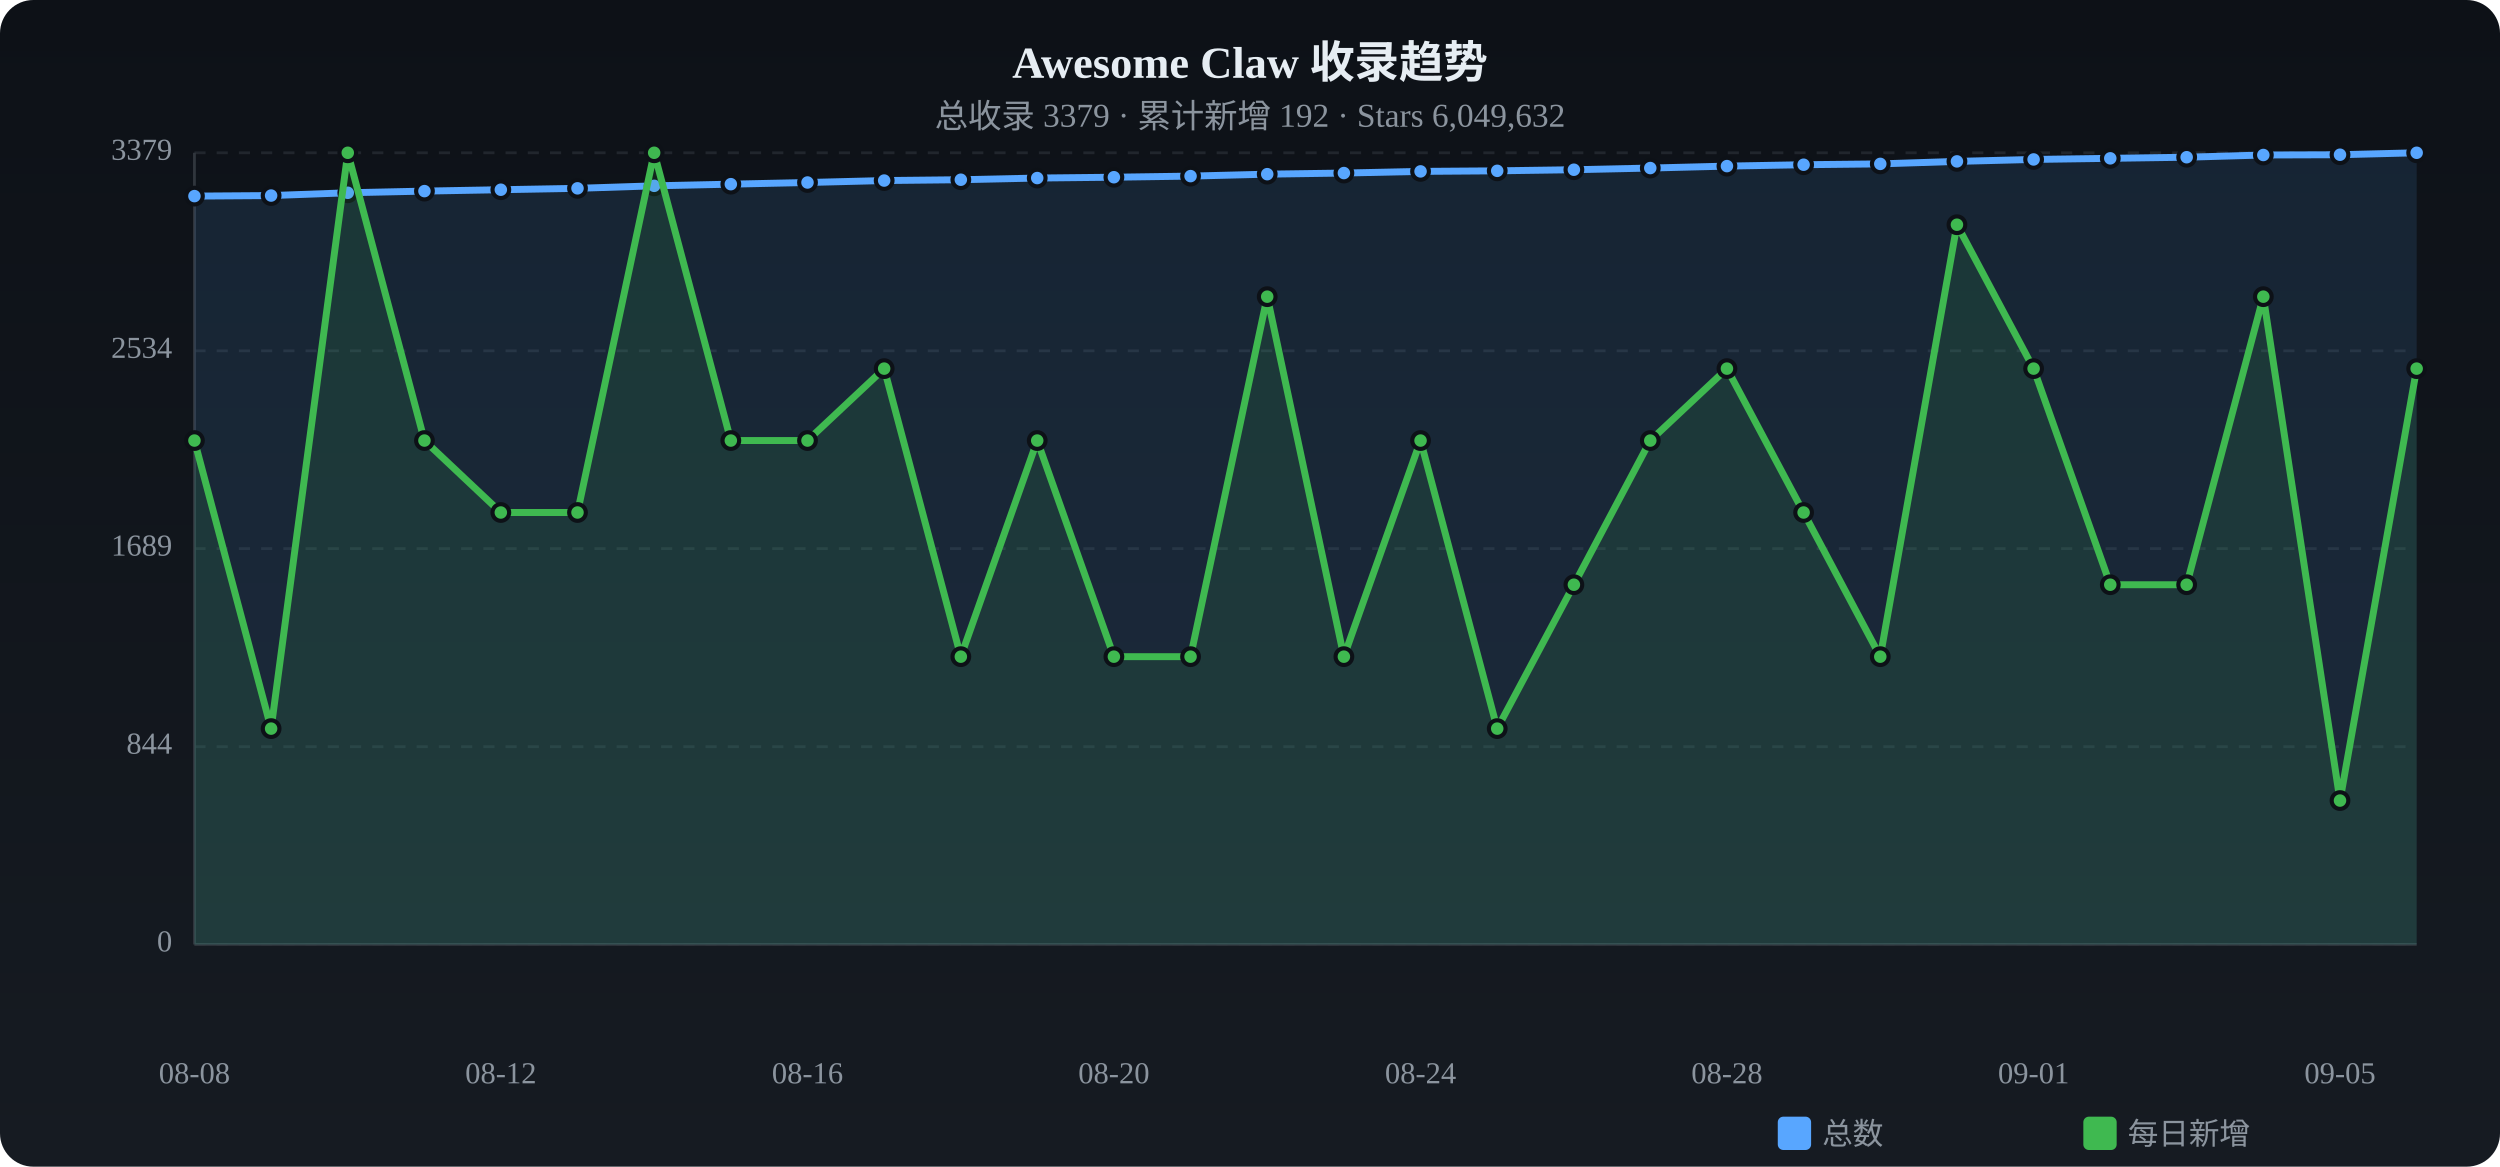
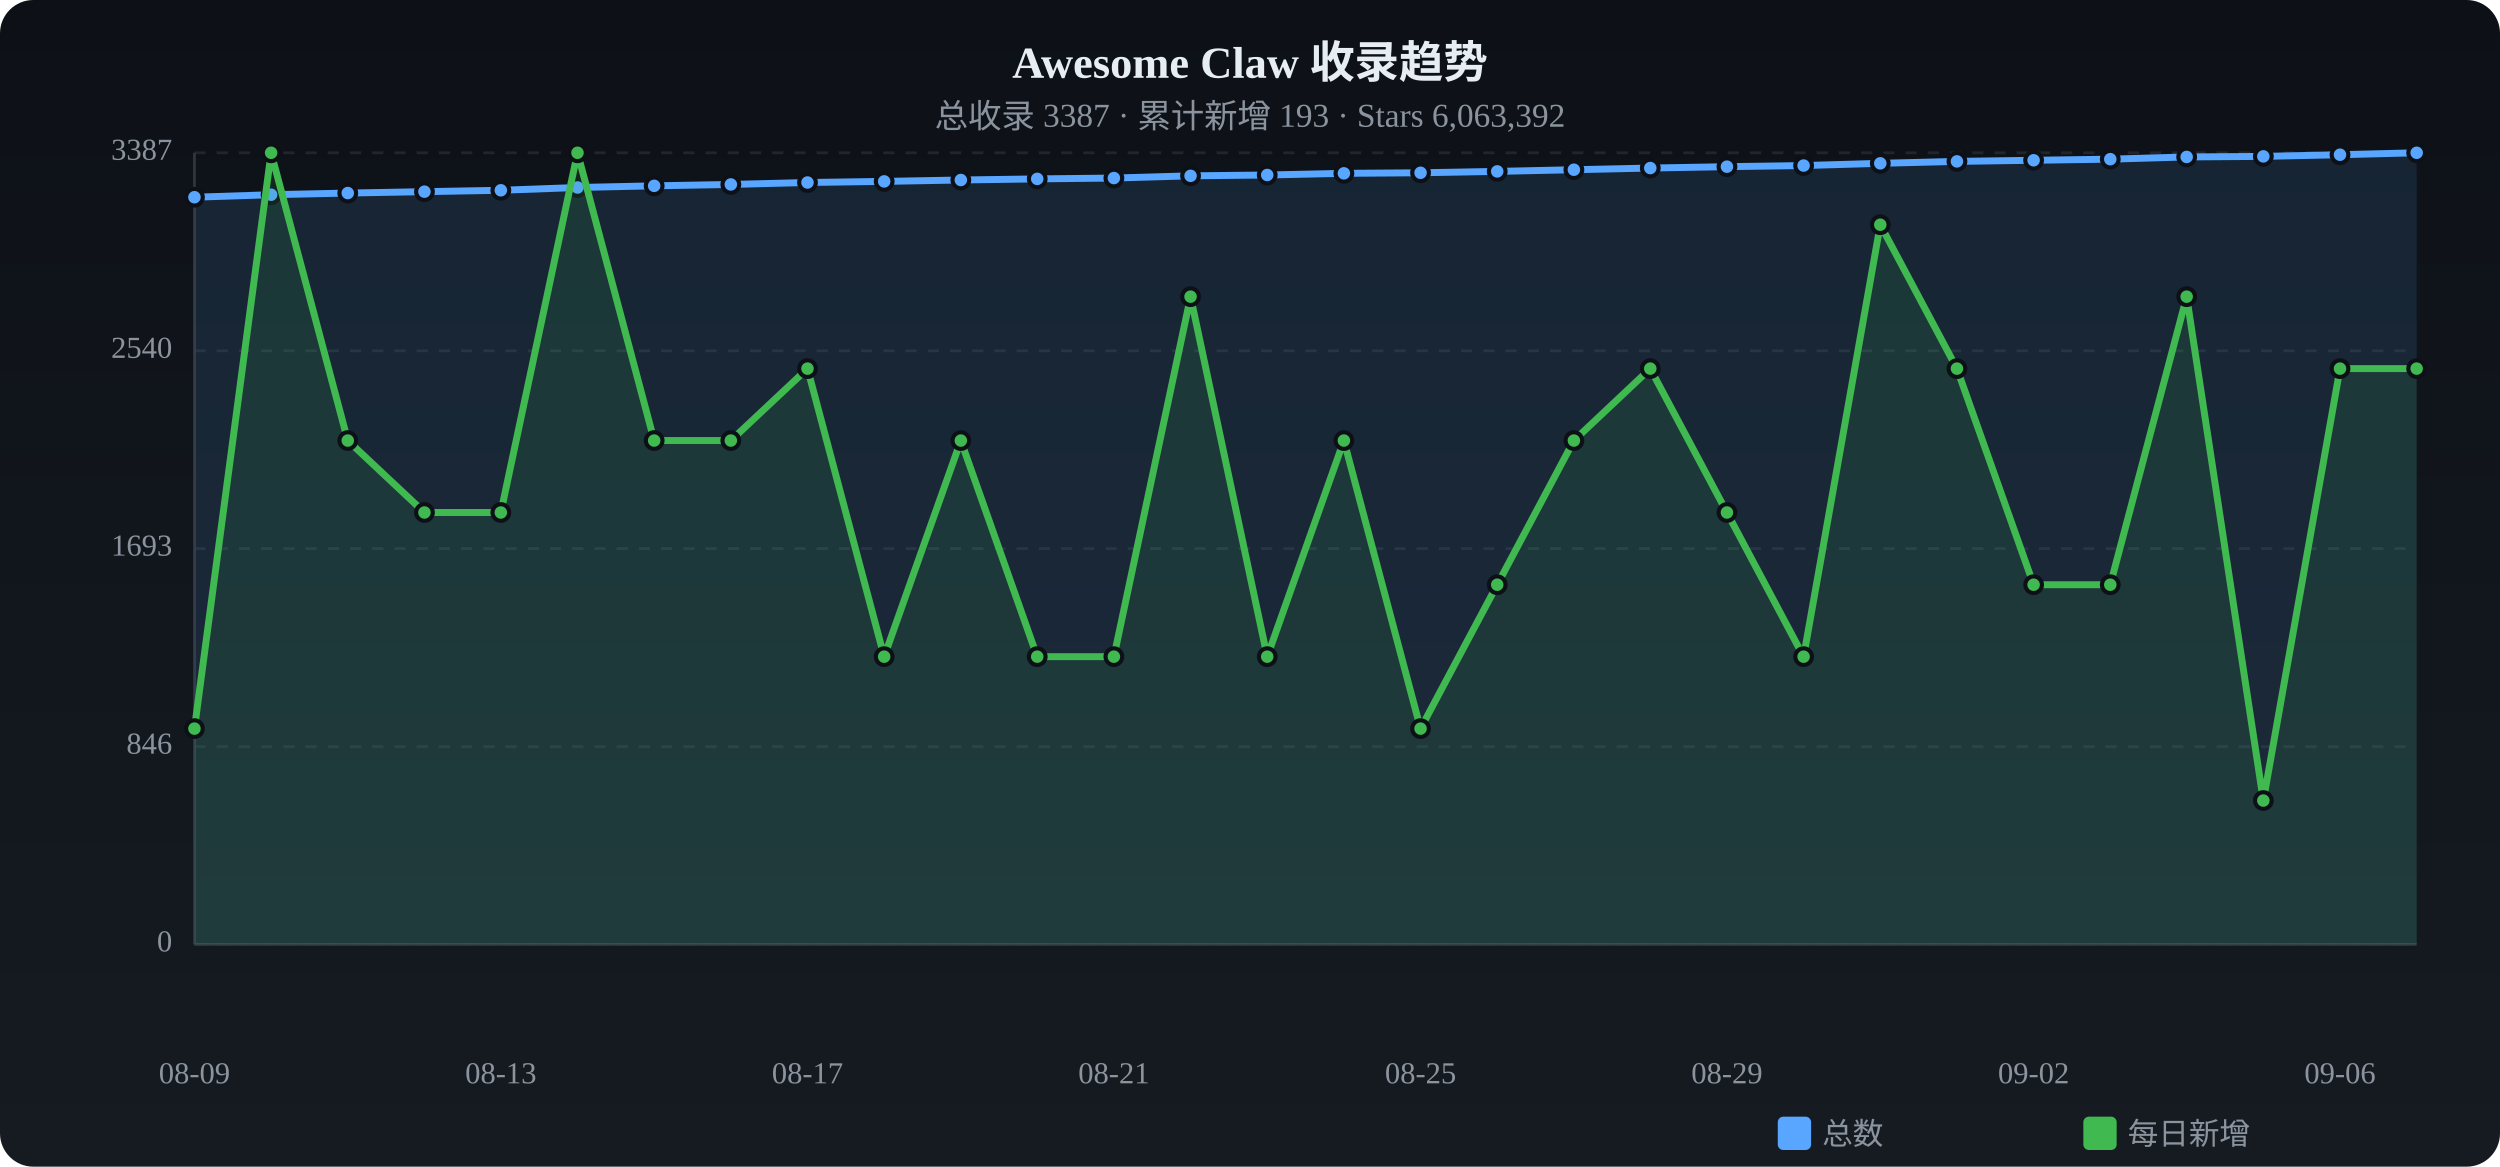
<svg xmlns="http://www.w3.org/2000/svg" viewBox="0 0 900 420" width="900" height="420">
  <defs>
    <linearGradient id="tbg" x1="0%" y1="0%" x2="0%" y2="100%">
      <stop offset="0%" stop-color="#0d1117" />
      <stop offset="100%" stop-color="#161b22" />
    </linearGradient>
  </defs>
  <rect width="900" height="420" rx="12" fill="url(#tbg)" />
  <text x="450.0" y="28" text-anchor="middle" fill="#e6edf3" font-size="16" font-weight="bold">Awesome Claw 收录趋势</text>
-   <text x="450.0" y="46" text-anchor="middle" fill="#8b949e" font-size="12">总收录 3379 · 累计新增 192 · Stars 6,049,632</text>
+   <text x="450.0" y="46" text-anchor="middle" fill="#8b949e" font-size="12">总收录 3387 · 累计新增 193 · Stars 6,063,392</text>
  <text x="62" y="340.0" text-anchor="end" fill="#8b949e" font-size="11" dominant-baseline="middle">0</text>
  <line x1="70" y1="340.0" x2="870" y2="340.0" stroke="#21262d" stroke-dasharray="4 4" />
-   <text x="62" y="268.8" text-anchor="end" fill="#8b949e" font-size="11" dominant-baseline="middle">844</text>
+   <text x="62" y="268.8" text-anchor="end" fill="#8b949e" font-size="11" dominant-baseline="middle">846</text>
  <line x1="70" y1="268.8" x2="870" y2="268.8" stroke="#21262d" stroke-dasharray="4 4" />
-   <text x="62" y="197.5" text-anchor="end" fill="#8b949e" font-size="11" dominant-baseline="middle">1689</text>
+   <text x="62" y="197.5" text-anchor="end" fill="#8b949e" font-size="11" dominant-baseline="middle">1693</text>
  <line x1="70" y1="197.5" x2="870" y2="197.5" stroke="#21262d" stroke-dasharray="4 4" />
-   <text x="62" y="126.3" text-anchor="end" fill="#8b949e" font-size="11" dominant-baseline="middle">2534</text>
+   <text x="62" y="126.3" text-anchor="end" fill="#8b949e" font-size="11" dominant-baseline="middle">2540</text>
  <line x1="70" y1="126.3" x2="870" y2="126.3" stroke="#21262d" stroke-dasharray="4 4" />
-   <text x="62" y="55.0" text-anchor="end" fill="#8b949e" font-size="11" dominant-baseline="middle">3379</text>
+   <text x="62" y="55.0" text-anchor="end" fill="#8b949e" font-size="11" dominant-baseline="middle">3387</text>
  <line x1="70" y1="55.0" x2="870" y2="55.0" stroke="#21262d" stroke-dasharray="4 4" />
  <line x1="70" y1="55" x2="70" y2="340" stroke="#30363d" />
  <line x1="70" y1="340" x2="870" y2="340" stroke="#30363d" />
-   <path d="M70.0,70.6 L97.6,70.4 L125.2,69.4 L152.8,68.8 L180.3,68.3 L207.9,67.8 L235.5,66.9 L263.1,66.3 L290.7,65.7 L318.3,65.0 L345.9,64.7 L373.4,64.1 L401.0,63.8 L428.6,63.4 L456.2,62.7 L483.8,62.3 L511.4,61.7 L539.0,61.5 L566.6,61.1 L594.1,60.5 L621.7,59.8 L649.3,59.3 L676.9,59.0 L704.5,58.1 L732.1,57.4 L759.7,57.0 L787.2,56.6 L814.8,55.8 L842.4,55.7 L870.0,55.0 L870.0,340 L70.0,340 Z" fill="#58a6ff" opacity="0.12" />
-   <polyline points="70.0,70.6 97.6,70.4 125.2,69.4 152.8,68.8 180.3,68.3 207.9,67.8 235.5,66.9 263.1,66.3 290.7,65.7 318.3,65.0 345.9,64.7 373.4,64.1 401.0,63.8 428.6,63.4 456.2,62.7 483.8,62.3 511.4,61.7 539.0,61.5 566.6,61.1 594.1,60.5 621.7,59.8 649.3,59.3 676.9,59.0 704.5,58.1 732.1,57.4 759.7,57.0 787.2,56.6 814.8,55.8 842.4,55.7 870.0,55.0" fill="none" stroke="#58a6ff" stroke-width="2.5" stroke-linecap="round" stroke-linejoin="round" />
-   <circle cx="70.0" cy="70.6" r="3" fill="#58a6ff" stroke="#0d1117" stroke-width="1.5" />
-   <circle cx="97.6" cy="70.4" r="3" fill="#58a6ff" stroke="#0d1117" stroke-width="1.5" />
-   <circle cx="125.2" cy="69.4" r="3" fill="#58a6ff" stroke="#0d1117" stroke-width="1.5" />
-   <circle cx="152.8" cy="68.8" r="3" fill="#58a6ff" stroke="#0d1117" stroke-width="1.5" />
-   <circle cx="180.3" cy="68.3" r="3" fill="#58a6ff" stroke="#0d1117" stroke-width="1.5" />
-   <circle cx="207.9" cy="67.8" r="3" fill="#58a6ff" stroke="#0d1117" stroke-width="1.5" />
+   <path d="M70.0,71.0 L97.6,70.1 L125.2,69.5 L152.8,69.0 L180.3,68.5 L207.9,67.5 L235.5,66.9 L263.1,66.4 L290.7,65.7 L318.3,65.3 L345.9,64.8 L373.4,64.4 L401.0,64.1 L428.6,63.3 L456.2,63.0 L483.8,62.4 L511.4,62.2 L539.0,61.7 L566.6,61.1 L594.1,60.5 L621.7,60.0 L649.3,59.6 L676.9,58.8 L704.5,58.1 L732.1,57.7 L759.7,57.3 L787.2,56.5 L814.8,56.3 L842.4,55.7 L870.0,55.0 L870.0,340 L70.0,340 Z" fill="#58a6ff" opacity="0.12" />
+   <polyline points="70.0,71.0 97.6,70.1 125.2,69.5 152.8,69.0 180.3,68.5 207.9,67.5 235.5,66.9 263.1,66.4 290.7,65.7 318.3,65.3 345.9,64.8 373.4,64.4 401.0,64.1 428.6,63.3 456.2,63.0 483.8,62.4 511.4,62.2 539.0,61.7 566.6,61.1 594.1,60.5 621.7,60.0 649.3,59.6 676.9,58.8 704.5,58.1 732.1,57.7 759.7,57.3 787.2,56.5 814.8,56.3 842.4,55.7 870.0,55.0" fill="none" stroke="#58a6ff" stroke-width="2.5" stroke-linecap="round" stroke-linejoin="round" />
+   <circle cx="70.0" cy="71.0" r="3" fill="#58a6ff" stroke="#0d1117" stroke-width="1.5" />
+   <circle cx="97.6" cy="70.1" r="3" fill="#58a6ff" stroke="#0d1117" stroke-width="1.5" />
+   <circle cx="125.2" cy="69.5" r="3" fill="#58a6ff" stroke="#0d1117" stroke-width="1.5" />
+   <circle cx="152.8" cy="69.0" r="3" fill="#58a6ff" stroke="#0d1117" stroke-width="1.5" />
+   <circle cx="180.3" cy="68.5" r="3" fill="#58a6ff" stroke="#0d1117" stroke-width="1.5" />
+   <circle cx="207.9" cy="67.5" r="3" fill="#58a6ff" stroke="#0d1117" stroke-width="1.5" />
  <circle cx="235.5" cy="66.9" r="3" fill="#58a6ff" stroke="#0d1117" stroke-width="1.5" />
-   <circle cx="263.1" cy="66.3" r="3" fill="#58a6ff" stroke="#0d1117" stroke-width="1.5" />
+   <circle cx="263.1" cy="66.4" r="3" fill="#58a6ff" stroke="#0d1117" stroke-width="1.5" />
  <circle cx="290.7" cy="65.7" r="3" fill="#58a6ff" stroke="#0d1117" stroke-width="1.5" />
-   <circle cx="318.3" cy="65.0" r="3" fill="#58a6ff" stroke="#0d1117" stroke-width="1.5" />
-   <circle cx="345.9" cy="64.7" r="3" fill="#58a6ff" stroke="#0d1117" stroke-width="1.5" />
-   <circle cx="373.4" cy="64.1" r="3" fill="#58a6ff" stroke="#0d1117" stroke-width="1.5" />
-   <circle cx="401.0" cy="63.8" r="3" fill="#58a6ff" stroke="#0d1117" stroke-width="1.5" />
-   <circle cx="428.6" cy="63.4" r="3" fill="#58a6ff" stroke="#0d1117" stroke-width="1.5" />
-   <circle cx="456.2" cy="62.7" r="3" fill="#58a6ff" stroke="#0d1117" stroke-width="1.5" />
-   <circle cx="483.8" cy="62.3" r="3" fill="#58a6ff" stroke="#0d1117" stroke-width="1.5" />
-   <circle cx="511.4" cy="61.7" r="3" fill="#58a6ff" stroke="#0d1117" stroke-width="1.5" />
-   <circle cx="539.0" cy="61.5" r="3" fill="#58a6ff" stroke="#0d1117" stroke-width="1.5" />
+   <circle cx="318.3" cy="65.3" r="3" fill="#58a6ff" stroke="#0d1117" stroke-width="1.5" />
+   <circle cx="345.9" cy="64.8" r="3" fill="#58a6ff" stroke="#0d1117" stroke-width="1.5" />
+   <circle cx="373.4" cy="64.4" r="3" fill="#58a6ff" stroke="#0d1117" stroke-width="1.5" />
+   <circle cx="401.0" cy="64.1" r="3" fill="#58a6ff" stroke="#0d1117" stroke-width="1.5" />
+   <circle cx="428.6" cy="63.3" r="3" fill="#58a6ff" stroke="#0d1117" stroke-width="1.5" />
+   <circle cx="456.2" cy="63.0" r="3" fill="#58a6ff" stroke="#0d1117" stroke-width="1.5" />
+   <circle cx="483.8" cy="62.4" r="3" fill="#58a6ff" stroke="#0d1117" stroke-width="1.5" />
+   <circle cx="511.4" cy="62.2" r="3" fill="#58a6ff" stroke="#0d1117" stroke-width="1.5" />
+   <circle cx="539.0" cy="61.7" r="3" fill="#58a6ff" stroke="#0d1117" stroke-width="1.5" />
  <circle cx="566.6" cy="61.1" r="3" fill="#58a6ff" stroke="#0d1117" stroke-width="1.5" />
  <circle cx="594.1" cy="60.5" r="3" fill="#58a6ff" stroke="#0d1117" stroke-width="1.5" />
-   <circle cx="621.7" cy="59.8" r="3" fill="#58a6ff" stroke="#0d1117" stroke-width="1.5" />
-   <circle cx="649.3" cy="59.3" r="3" fill="#58a6ff" stroke="#0d1117" stroke-width="1.5" />
-   <circle cx="676.9" cy="59.0" r="3" fill="#58a6ff" stroke="#0d1117" stroke-width="1.5" />
+   <circle cx="621.7" cy="60.0" r="3" fill="#58a6ff" stroke="#0d1117" stroke-width="1.5" />
+   <circle cx="649.3" cy="59.6" r="3" fill="#58a6ff" stroke="#0d1117" stroke-width="1.5" />
+   <circle cx="676.9" cy="58.8" r="3" fill="#58a6ff" stroke="#0d1117" stroke-width="1.5" />
  <circle cx="704.5" cy="58.1" r="3" fill="#58a6ff" stroke="#0d1117" stroke-width="1.5" />
-   <circle cx="732.1" cy="57.4" r="3" fill="#58a6ff" stroke="#0d1117" stroke-width="1.5" />
-   <circle cx="759.7" cy="57.0" r="3" fill="#58a6ff" stroke="#0d1117" stroke-width="1.5" />
-   <circle cx="787.2" cy="56.6" r="3" fill="#58a6ff" stroke="#0d1117" stroke-width="1.5" />
-   <circle cx="814.8" cy="55.8" r="3" fill="#58a6ff" stroke="#0d1117" stroke-width="1.5" />
+   <circle cx="732.1" cy="57.7" r="3" fill="#58a6ff" stroke="#0d1117" stroke-width="1.5" />
+   <circle cx="759.7" cy="57.3" r="3" fill="#58a6ff" stroke="#0d1117" stroke-width="1.5" />
+   <circle cx="787.2" cy="56.5" r="3" fill="#58a6ff" stroke="#0d1117" stroke-width="1.5" />
+   <circle cx="814.8" cy="56.3" r="3" fill="#58a6ff" stroke="#0d1117" stroke-width="1.5" />
  <circle cx="842.4" cy="55.7" r="3" fill="#58a6ff" stroke="#0d1117" stroke-width="1.5" />
  <circle cx="870.0" cy="55.0" r="3" fill="#58a6ff" stroke="#0d1117" stroke-width="1.5" />
-   <path d="M70.0,158.6 L97.6,262.3 L125.2,55.0 L152.8,158.6 L180.3,184.5 L207.9,184.5 L235.5,55.0 L263.1,158.6 L290.7,158.6 L318.3,132.7 L345.9,236.4 L373.4,158.6 L401.0,236.4 L428.6,236.4 L456.2,106.8 L483.8,236.4 L511.4,158.6 L539.0,262.3 L566.6,210.5 L594.1,158.6 L621.7,132.7 L649.3,184.5 L676.9,236.4 L704.5,80.9 L732.1,132.7 L759.7,210.5 L787.2,210.5 L814.8,106.8 L842.4,288.2 L870.0,132.7 L870.0,340 L70.0,340 Z" fill="#3fb950" opacity="0.12" />
-   <polyline points="70.0,158.6 97.6,262.3 125.2,55.0 152.8,158.6 180.3,184.5 207.9,184.5 235.5,55.0 263.1,158.6 290.7,158.6 318.3,132.7 345.9,236.4 373.4,158.6 401.0,236.4 428.6,236.4 456.2,106.8 483.8,236.4 511.4,158.6 539.0,262.3 566.6,210.5 594.1,158.6 621.7,132.7 649.3,184.5 676.9,236.4 704.5,80.9 732.1,132.7 759.7,210.5 787.2,210.5 814.8,106.8 842.4,288.2 870.0,132.7" fill="none" stroke="#3fb950" stroke-width="2.5" stroke-linecap="round" stroke-linejoin="round" />
-   <circle cx="70.0" cy="158.6" r="3" fill="#3fb950" stroke="#0d1117" stroke-width="1.5" />
-   <circle cx="97.6" cy="262.3" r="3" fill="#3fb950" stroke="#0d1117" stroke-width="1.5" />
-   <circle cx="125.2" cy="55.0" r="3" fill="#3fb950" stroke="#0d1117" stroke-width="1.5" />
-   <circle cx="152.8" cy="158.6" r="3" fill="#3fb950" stroke="#0d1117" stroke-width="1.5" />
+   <path d="M70.0,262.3 L97.6,55.0 L125.2,158.6 L152.8,184.5 L180.3,184.5 L207.9,55.0 L235.5,158.6 L263.1,158.6 L290.7,132.7 L318.3,236.4 L345.9,158.6 L373.4,236.4 L401.0,236.4 L428.6,106.8 L456.2,236.4 L483.8,158.6 L511.4,262.3 L539.0,210.5 L566.6,158.6 L594.1,132.7 L621.7,184.5 L649.3,236.4 L676.9,80.9 L704.5,132.7 L732.1,210.5 L759.7,210.5 L787.2,106.8 L814.8,288.2 L842.4,132.7 L870.0,132.7 L870.0,340 L70.0,340 Z" fill="#3fb950" opacity="0.12" />
+   <polyline points="70.0,262.3 97.6,55.0 125.2,158.6 152.8,184.5 180.3,184.5 207.9,55.0 235.5,158.6 263.1,158.6 290.7,132.7 318.3,236.4 345.9,158.6 373.4,236.4 401.0,236.4 428.6,106.8 456.2,236.4 483.8,158.6 511.4,262.3 539.0,210.5 566.6,158.6 594.1,132.7 621.7,184.5 649.3,236.4 676.9,80.9 704.5,132.7 732.1,210.5 759.7,210.5 787.2,106.8 814.8,288.2 842.4,132.7 870.0,132.7" fill="none" stroke="#3fb950" stroke-width="2.5" stroke-linecap="round" stroke-linejoin="round" />
+   <circle cx="70.0" cy="262.3" r="3" fill="#3fb950" stroke="#0d1117" stroke-width="1.5" />
+   <circle cx="97.6" cy="55.0" r="3" fill="#3fb950" stroke="#0d1117" stroke-width="1.5" />
+   <circle cx="125.2" cy="158.6" r="3" fill="#3fb950" stroke="#0d1117" stroke-width="1.5" />
+   <circle cx="152.8" cy="184.5" r="3" fill="#3fb950" stroke="#0d1117" stroke-width="1.5" />
  <circle cx="180.3" cy="184.5" r="3" fill="#3fb950" stroke="#0d1117" stroke-width="1.5" />
-   <circle cx="207.9" cy="184.5" r="3" fill="#3fb950" stroke="#0d1117" stroke-width="1.5" />
-   <circle cx="235.5" cy="55.0" r="3" fill="#3fb950" stroke="#0d1117" stroke-width="1.5" />
+   <circle cx="207.9" cy="55.0" r="3" fill="#3fb950" stroke="#0d1117" stroke-width="1.5" />
+   <circle cx="235.5" cy="158.6" r="3" fill="#3fb950" stroke="#0d1117" stroke-width="1.5" />
  <circle cx="263.1" cy="158.6" r="3" fill="#3fb950" stroke="#0d1117" stroke-width="1.5" />
-   <circle cx="290.7" cy="158.6" r="3" fill="#3fb950" stroke="#0d1117" stroke-width="1.5" />
-   <circle cx="318.3" cy="132.7" r="3" fill="#3fb950" stroke="#0d1117" stroke-width="1.5" />
-   <circle cx="345.9" cy="236.4" r="3" fill="#3fb950" stroke="#0d1117" stroke-width="1.5" />
-   <circle cx="373.4" cy="158.6" r="3" fill="#3fb950" stroke="#0d1117" stroke-width="1.5" />
+   <circle cx="290.7" cy="132.7" r="3" fill="#3fb950" stroke="#0d1117" stroke-width="1.5" />
+   <circle cx="318.3" cy="236.4" r="3" fill="#3fb950" stroke="#0d1117" stroke-width="1.5" />
+   <circle cx="345.9" cy="158.6" r="3" fill="#3fb950" stroke="#0d1117" stroke-width="1.5" />
+   <circle cx="373.4" cy="236.4" r="3" fill="#3fb950" stroke="#0d1117" stroke-width="1.5" />
  <circle cx="401.0" cy="236.4" r="3" fill="#3fb950" stroke="#0d1117" stroke-width="1.5" />
-   <circle cx="428.6" cy="236.4" r="3" fill="#3fb950" stroke="#0d1117" stroke-width="1.5" />
-   <circle cx="456.2" cy="106.8" r="3" fill="#3fb950" stroke="#0d1117" stroke-width="1.5" />
-   <circle cx="483.8" cy="236.4" r="3" fill="#3fb950" stroke="#0d1117" stroke-width="1.5" />
-   <circle cx="511.4" cy="158.6" r="3" fill="#3fb950" stroke="#0d1117" stroke-width="1.5" />
-   <circle cx="539.0" cy="262.3" r="3" fill="#3fb950" stroke="#0d1117" stroke-width="1.5" />
-   <circle cx="566.6" cy="210.5" r="3" fill="#3fb950" stroke="#0d1117" stroke-width="1.5" />
-   <circle cx="594.1" cy="158.6" r="3" fill="#3fb950" stroke="#0d1117" stroke-width="1.5" />
-   <circle cx="621.7" cy="132.7" r="3" fill="#3fb950" stroke="#0d1117" stroke-width="1.5" />
-   <circle cx="649.3" cy="184.5" r="3" fill="#3fb950" stroke="#0d1117" stroke-width="1.5" />
-   <circle cx="676.9" cy="236.4" r="3" fill="#3fb950" stroke="#0d1117" stroke-width="1.5" />
-   <circle cx="704.5" cy="80.9" r="3" fill="#3fb950" stroke="#0d1117" stroke-width="1.5" />
-   <circle cx="732.1" cy="132.7" r="3" fill="#3fb950" stroke="#0d1117" stroke-width="1.5" />
+   <circle cx="428.6" cy="106.8" r="3" fill="#3fb950" stroke="#0d1117" stroke-width="1.5" />
+   <circle cx="456.2" cy="236.4" r="3" fill="#3fb950" stroke="#0d1117" stroke-width="1.5" />
+   <circle cx="483.8" cy="158.6" r="3" fill="#3fb950" stroke="#0d1117" stroke-width="1.5" />
+   <circle cx="511.4" cy="262.3" r="3" fill="#3fb950" stroke="#0d1117" stroke-width="1.5" />
+   <circle cx="539.0" cy="210.5" r="3" fill="#3fb950" stroke="#0d1117" stroke-width="1.5" />
+   <circle cx="566.6" cy="158.6" r="3" fill="#3fb950" stroke="#0d1117" stroke-width="1.5" />
+   <circle cx="594.1" cy="132.7" r="3" fill="#3fb950" stroke="#0d1117" stroke-width="1.5" />
+   <circle cx="621.7" cy="184.5" r="3" fill="#3fb950" stroke="#0d1117" stroke-width="1.5" />
+   <circle cx="649.3" cy="236.4" r="3" fill="#3fb950" stroke="#0d1117" stroke-width="1.5" />
+   <circle cx="676.9" cy="80.9" r="3" fill="#3fb950" stroke="#0d1117" stroke-width="1.5" />
+   <circle cx="704.5" cy="132.7" r="3" fill="#3fb950" stroke="#0d1117" stroke-width="1.5" />
+   <circle cx="732.1" cy="210.5" r="3" fill="#3fb950" stroke="#0d1117" stroke-width="1.5" />
  <circle cx="759.7" cy="210.5" r="3" fill="#3fb950" stroke="#0d1117" stroke-width="1.5" />
-   <circle cx="787.2" cy="210.5" r="3" fill="#3fb950" stroke="#0d1117" stroke-width="1.5" />
-   <circle cx="814.8" cy="106.8" r="3" fill="#3fb950" stroke="#0d1117" stroke-width="1.5" />
-   <circle cx="842.4" cy="288.2" r="3" fill="#3fb950" stroke="#0d1117" stroke-width="1.5" />
+   <circle cx="787.2" cy="106.8" r="3" fill="#3fb950" stroke="#0d1117" stroke-width="1.5" />
+   <circle cx="814.8" cy="288.2" r="3" fill="#3fb950" stroke="#0d1117" stroke-width="1.5" />
+   <circle cx="842.4" cy="132.7" r="3" fill="#3fb950" stroke="#0d1117" stroke-width="1.5" />
  <circle cx="870.0" cy="132.7" r="3" fill="#3fb950" stroke="#0d1117" stroke-width="1.5" />
-   <text x="70.0" y="390" text-anchor="middle" fill="#8b949e" font-size="11">08-08</text>
-   <text x="180.3" y="390" text-anchor="middle" fill="#8b949e" font-size="11">08-12</text>
-   <text x="290.7" y="390" text-anchor="middle" fill="#8b949e" font-size="11">08-16</text>
-   <text x="401.0" y="390" text-anchor="middle" fill="#8b949e" font-size="11">08-20</text>
-   <text x="511.4" y="390" text-anchor="middle" fill="#8b949e" font-size="11">08-24</text>
-   <text x="621.7" y="390" text-anchor="middle" fill="#8b949e" font-size="11">08-28</text>
-   <text x="732.1" y="390" text-anchor="middle" fill="#8b949e" font-size="11">09-01</text>
-   <text x="842.4" y="390" text-anchor="middle" fill="#8b949e" font-size="11">09-05</text>
+   <text x="70.0" y="390" text-anchor="middle" fill="#8b949e" font-size="11">08-09</text>
+   <text x="180.3" y="390" text-anchor="middle" fill="#8b949e" font-size="11">08-13</text>
+   <text x="290.7" y="390" text-anchor="middle" fill="#8b949e" font-size="11">08-17</text>
+   <text x="401.0" y="390" text-anchor="middle" fill="#8b949e" font-size="11">08-21</text>
+   <text x="511.4" y="390" text-anchor="middle" fill="#8b949e" font-size="11">08-25</text>
+   <text x="621.7" y="390" text-anchor="middle" fill="#8b949e" font-size="11">08-29</text>
+   <text x="732.1" y="390" text-anchor="middle" fill="#8b949e" font-size="11">09-02</text>
+   <text x="842.4" y="390" text-anchor="middle" fill="#8b949e" font-size="11">09-06</text>
  <rect x="640" y="402" width="12" height="12" rx="2" fill="#58a6ff" />
  <text x="656" y="412" fill="#8b949e" font-size="11">总数</text>
  <rect x="750" y="402" width="12" height="12" rx="2" fill="#3fb950" />
  <text x="766" y="412" fill="#8b949e" font-size="11">每日新增</text>
</svg>
